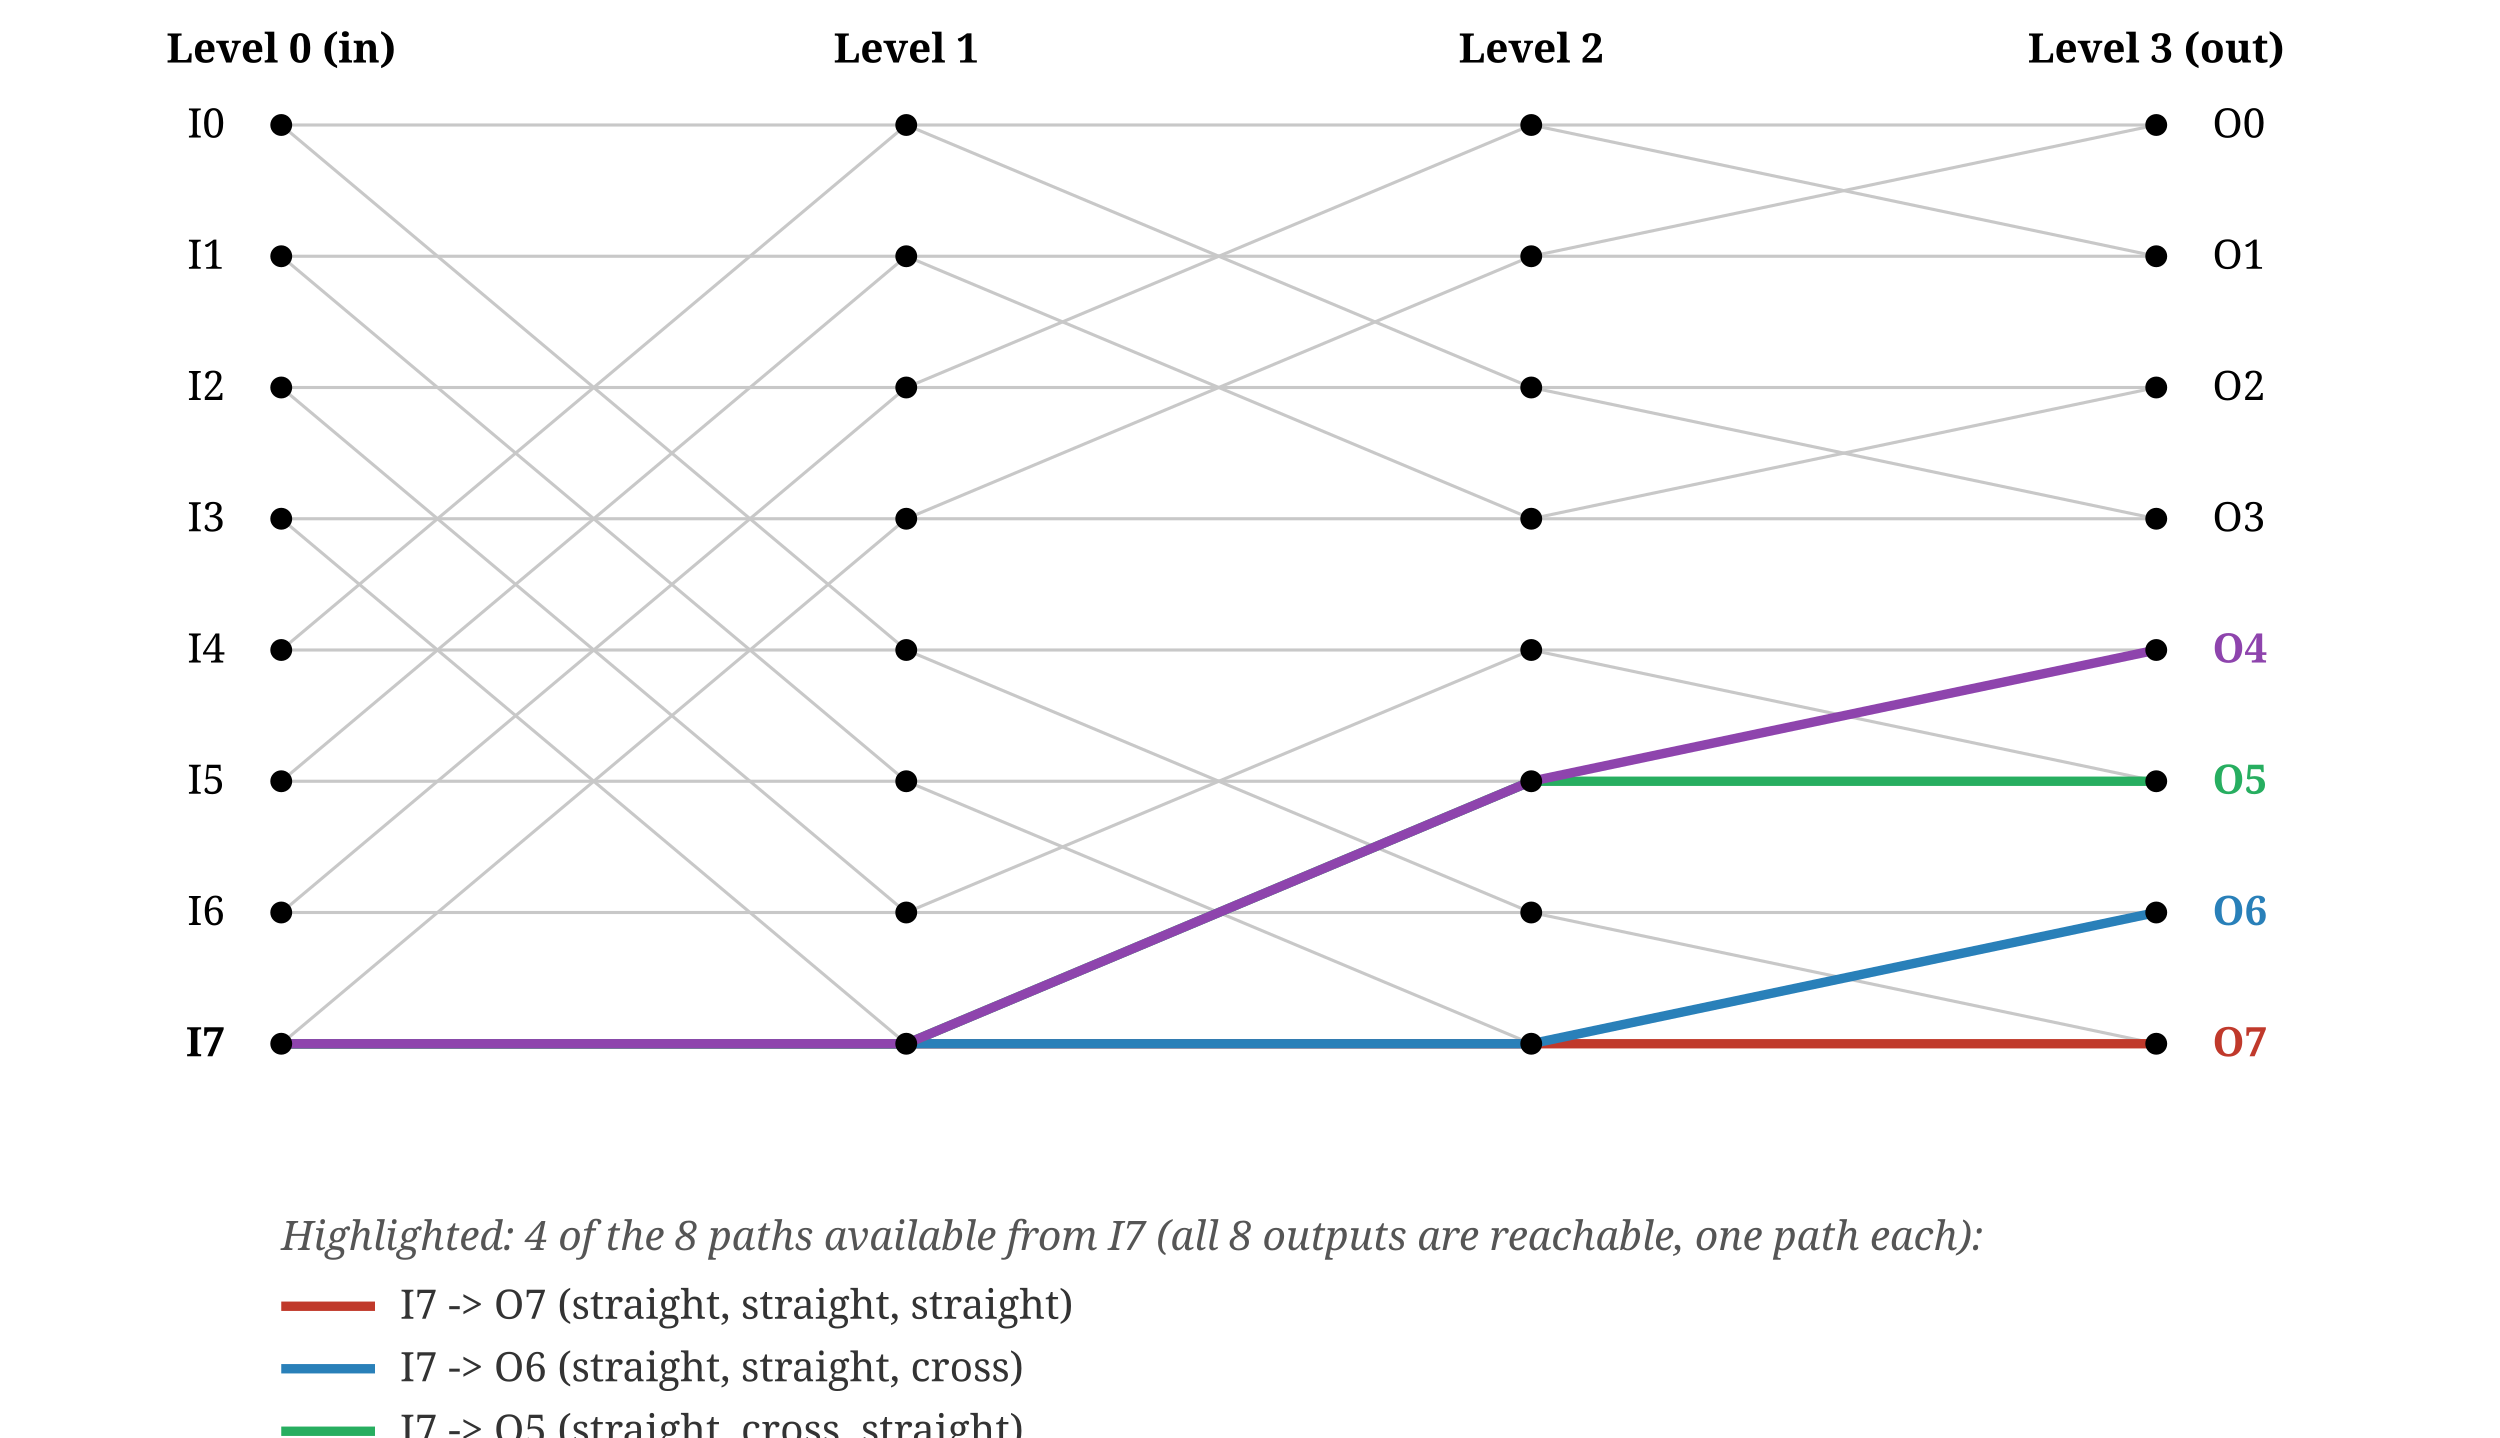
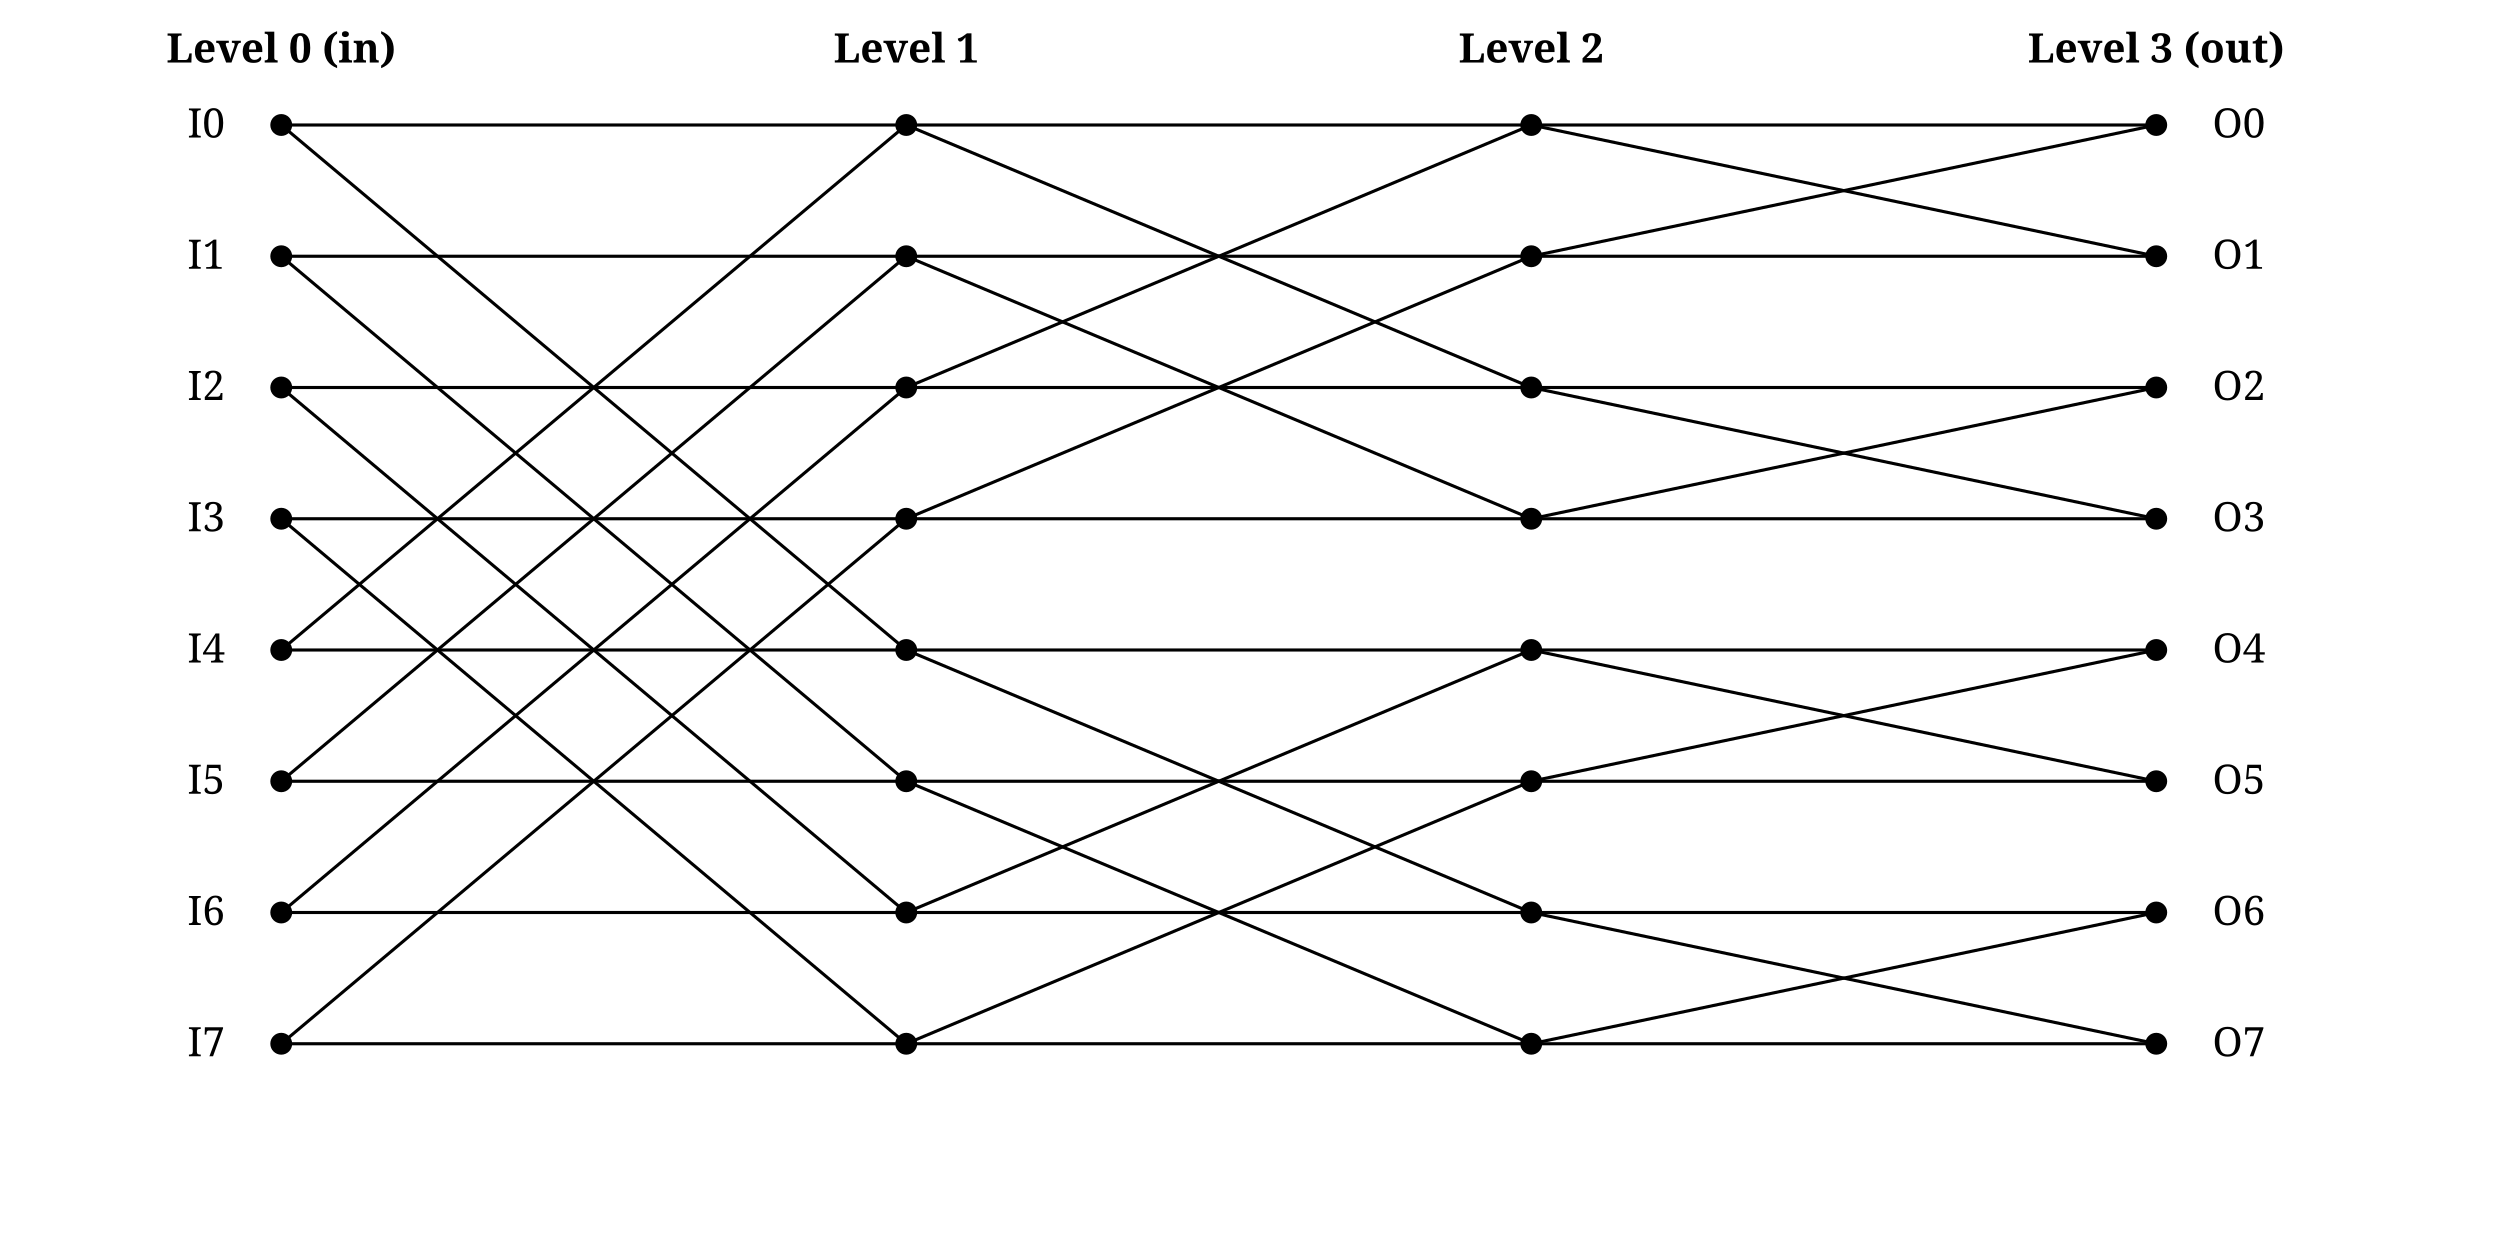
- <svg xmlns="http://www.w3.org/2000/svg" viewBox="0 0 800 460" font-family="Georgia, serif" font-size="13">
+ <svg xmlns="http://www.w3.org/2000/svg" viewBox="0 0 800 400" font-family="Georgia, serif" font-size="13">
+   <rect x="0" y="0" width="800" height="400" fill="none" />
  <text x="90" y="20" text-anchor="middle" font-weight="bold">Level 0 (in)</text>
  <text x="290" y="20" text-anchor="middle" font-weight="bold">Level 1</text>
  <text x="490" y="20" text-anchor="middle" font-weight="bold">Level 2</text>
  <text x="690" y="20" text-anchor="middle" font-weight="bold">Level 3 (out)</text>
-   <line x1="90" y1="40" x2="290" y2="40" stroke="#c8c8c8" stroke-width="1" />
-   <line x1="90" y1="208" x2="290" y2="208" stroke="#c8c8c8" stroke-width="1" />
-   <line x1="90" y1="40" x2="290" y2="208" stroke="#c8c8c8" stroke-width="1" />
-   <line x1="90" y1="208" x2="290" y2="40" stroke="#c8c8c8" stroke-width="1" />
-   <line x1="90" y1="82" x2="290" y2="82" stroke="#c8c8c8" stroke-width="1" />
-   <line x1="90" y1="250" x2="290" y2="250" stroke="#c8c8c8" stroke-width="1" />
-   <line x1="90" y1="82" x2="290" y2="250" stroke="#c8c8c8" stroke-width="1" />
-   <line x1="90" y1="250" x2="290" y2="82" stroke="#c8c8c8" stroke-width="1" />
-   <line x1="90" y1="124" x2="290" y2="124" stroke="#c8c8c8" stroke-width="1" />
-   <line x1="90" y1="292" x2="290" y2="292" stroke="#c8c8c8" stroke-width="1" />
-   <line x1="90" y1="124" x2="290" y2="292" stroke="#c8c8c8" stroke-width="1" />
-   <line x1="90" y1="292" x2="290" y2="124" stroke="#c8c8c8" stroke-width="1" />
-   <line x1="90" y1="166" x2="290" y2="166" stroke="#c8c8c8" stroke-width="1" />
-   <line x1="90" y1="334" x2="290" y2="334" stroke="#c8c8c8" stroke-width="1" />
-   <line x1="90" y1="166" x2="290" y2="334" stroke="#c8c8c8" stroke-width="1" />
-   <line x1="90" y1="334" x2="290" y2="166" stroke="#c8c8c8" stroke-width="1" />
-   <line x1="290" y1="40" x2="490" y2="40" stroke="#c8c8c8" stroke-width="1" />
-   <line x1="290" y1="124" x2="490" y2="124" stroke="#c8c8c8" stroke-width="1" />
-   <line x1="290" y1="40" x2="490" y2="124" stroke="#c8c8c8" stroke-width="1" />
-   <line x1="290" y1="124" x2="490" y2="40" stroke="#c8c8c8" stroke-width="1" />
-   <line x1="290" y1="82" x2="490" y2="82" stroke="#c8c8c8" stroke-width="1" />
-   <line x1="290" y1="166" x2="490" y2="166" stroke="#c8c8c8" stroke-width="1" />
-   <line x1="290" y1="82" x2="490" y2="166" stroke="#c8c8c8" stroke-width="1" />
-   <line x1="290" y1="166" x2="490" y2="82" stroke="#c8c8c8" stroke-width="1" />
-   <line x1="290" y1="208" x2="490" y2="208" stroke="#c8c8c8" stroke-width="1" />
-   <line x1="290" y1="292" x2="490" y2="292" stroke="#c8c8c8" stroke-width="1" />
-   <line x1="290" y1="208" x2="490" y2="292" stroke="#c8c8c8" stroke-width="1" />
-   <line x1="290" y1="292" x2="490" y2="208" stroke="#c8c8c8" stroke-width="1" />
-   <line x1="290" y1="250" x2="490" y2="250" stroke="#c8c8c8" stroke-width="1" />
-   <line x1="290" y1="334" x2="490" y2="334" stroke="#c8c8c8" stroke-width="1" />
-   <line x1="290" y1="250" x2="490" y2="334" stroke="#c8c8c8" stroke-width="1" />
-   <line x1="290" y1="334" x2="490" y2="250" stroke="#c8c8c8" stroke-width="1" />
-   <line x1="490" y1="40" x2="690" y2="40" stroke="#c8c8c8" stroke-width="1" />
-   <line x1="490" y1="82" x2="690" y2="82" stroke="#c8c8c8" stroke-width="1" />
-   <line x1="490" y1="40" x2="690" y2="82" stroke="#c8c8c8" stroke-width="1" />
-   <line x1="490" y1="82" x2="690" y2="40" stroke="#c8c8c8" stroke-width="1" />
-   <line x1="490" y1="124" x2="690" y2="124" stroke="#c8c8c8" stroke-width="1" />
-   <line x1="490" y1="166" x2="690" y2="166" stroke="#c8c8c8" stroke-width="1" />
-   <line x1="490" y1="124" x2="690" y2="166" stroke="#c8c8c8" stroke-width="1" />
-   <line x1="490" y1="166" x2="690" y2="124" stroke="#c8c8c8" stroke-width="1" />
-   <line x1="490" y1="208" x2="690" y2="208" stroke="#c8c8c8" stroke-width="1" />
-   <line x1="490" y1="250" x2="690" y2="250" stroke="#c8c8c8" stroke-width="1" />
-   <line x1="490" y1="208" x2="690" y2="250" stroke="#c8c8c8" stroke-width="1" />
-   <line x1="490" y1="250" x2="690" y2="208" stroke="#c8c8c8" stroke-width="1" />
-   <line x1="490" y1="292" x2="690" y2="292" stroke="#c8c8c8" stroke-width="1" />
-   <line x1="490" y1="334" x2="690" y2="334" stroke="#c8c8c8" stroke-width="1" />
-   <line x1="490" y1="292" x2="690" y2="334" stroke="#c8c8c8" stroke-width="1" />
-   <line x1="490" y1="334" x2="690" y2="292" stroke="#c8c8c8" stroke-width="1" />
-   <line x1="90" y1="334" x2="290" y2="334" stroke="#c0392b" stroke-width="3" />
-   <line x1="290" y1="334" x2="490" y2="334" stroke="#c0392b" stroke-width="3" />
-   <line x1="490" y1="334" x2="690" y2="334" stroke="#c0392b" stroke-width="3" />
-   <line x1="90" y1="334" x2="290" y2="334" stroke="#2980b9" stroke-width="3" />
-   <line x1="290" y1="334" x2="490" y2="334" stroke="#2980b9" stroke-width="3" />
-   <line x1="490" y1="334" x2="690" y2="292" stroke="#2980b9" stroke-width="3" />
-   <line x1="90" y1="334" x2="290" y2="334" stroke="#27ae60" stroke-width="3" />
-   <line x1="290" y1="334" x2="490" y2="250" stroke="#27ae60" stroke-width="3" />
-   <line x1="490" y1="250" x2="690" y2="250" stroke="#27ae60" stroke-width="3" />
-   <line x1="90" y1="334" x2="290" y2="334" stroke="#8e44ad" stroke-width="3" />
-   <line x1="290" y1="334" x2="490" y2="250" stroke="#8e44ad" stroke-width="3" />
-   <line x1="490" y1="250" x2="690" y2="208" stroke="#8e44ad" stroke-width="3" />
+   <line x1="90" y1="40" x2="290" y2="40" stroke="black" stroke-width="1" />
+   <line x1="90" y1="208" x2="290" y2="208" stroke="black" stroke-width="1" />
+   <line x1="90" y1="40" x2="290" y2="208" stroke="black" stroke-width="1" />
+   <line x1="90" y1="208" x2="290" y2="40" stroke="black" stroke-width="1" />
+   <line x1="90" y1="82" x2="290" y2="82" stroke="black" stroke-width="1" />
+   <line x1="90" y1="250" x2="290" y2="250" stroke="black" stroke-width="1" />
+   <line x1="90" y1="82" x2="290" y2="250" stroke="black" stroke-width="1" />
+   <line x1="90" y1="250" x2="290" y2="82" stroke="black" stroke-width="1" />
+   <line x1="90" y1="124" x2="290" y2="124" stroke="black" stroke-width="1" />
+   <line x1="90" y1="292" x2="290" y2="292" stroke="black" stroke-width="1" />
+   <line x1="90" y1="124" x2="290" y2="292" stroke="black" stroke-width="1" />
+   <line x1="90" y1="292" x2="290" y2="124" stroke="black" stroke-width="1" />
+   <line x1="90" y1="166" x2="290" y2="166" stroke="black" stroke-width="1" />
+   <line x1="90" y1="334" x2="290" y2="334" stroke="black" stroke-width="1" />
+   <line x1="90" y1="166" x2="290" y2="334" stroke="black" stroke-width="1" />
+   <line x1="90" y1="334" x2="290" y2="166" stroke="black" stroke-width="1" />
+   <line x1="290" y1="40" x2="490" y2="40" stroke="black" stroke-width="1" />
+   <line x1="290" y1="124" x2="490" y2="124" stroke="black" stroke-width="1" />
+   <line x1="290" y1="40" x2="490" y2="124" stroke="black" stroke-width="1" />
+   <line x1="290" y1="124" x2="490" y2="40" stroke="black" stroke-width="1" />
+   <line x1="290" y1="82" x2="490" y2="82" stroke="black" stroke-width="1" />
+   <line x1="290" y1="166" x2="490" y2="166" stroke="black" stroke-width="1" />
+   <line x1="290" y1="82" x2="490" y2="166" stroke="black" stroke-width="1" />
+   <line x1="290" y1="166" x2="490" y2="82" stroke="black" stroke-width="1" />
+   <line x1="290" y1="208" x2="490" y2="208" stroke="black" stroke-width="1" />
+   <line x1="290" y1="292" x2="490" y2="292" stroke="black" stroke-width="1" />
+   <line x1="290" y1="208" x2="490" y2="292" stroke="black" stroke-width="1" />
+   <line x1="290" y1="292" x2="490" y2="208" stroke="black" stroke-width="1" />
+   <line x1="290" y1="250" x2="490" y2="250" stroke="black" stroke-width="1" />
+   <line x1="290" y1="334" x2="490" y2="334" stroke="black" stroke-width="1" />
+   <line x1="290" y1="250" x2="490" y2="334" stroke="black" stroke-width="1" />
+   <line x1="290" y1="334" x2="490" y2="250" stroke="black" stroke-width="1" />
+   <line x1="490" y1="40" x2="690" y2="40" stroke="black" stroke-width="1" />
+   <line x1="490" y1="82" x2="690" y2="82" stroke="black" stroke-width="1" />
+   <line x1="490" y1="40" x2="690" y2="82" stroke="black" stroke-width="1" />
+   <line x1="490" y1="82" x2="690" y2="40" stroke="black" stroke-width="1" />
+   <line x1="490" y1="124" x2="690" y2="124" stroke="black" stroke-width="1" />
+   <line x1="490" y1="166" x2="690" y2="166" stroke="black" stroke-width="1" />
+   <line x1="490" y1="124" x2="690" y2="166" stroke="black" stroke-width="1" />
+   <line x1="490" y1="166" x2="690" y2="124" stroke="black" stroke-width="1" />
+   <line x1="490" y1="208" x2="690" y2="208" stroke="black" stroke-width="1" />
+   <line x1="490" y1="250" x2="690" y2="250" stroke="black" stroke-width="1" />
+   <line x1="490" y1="208" x2="690" y2="250" stroke="black" stroke-width="1" />
+   <line x1="490" y1="250" x2="690" y2="208" stroke="black" stroke-width="1" />
+   <line x1="490" y1="292" x2="690" y2="292" stroke="black" stroke-width="1" />
+   <line x1="490" y1="334" x2="690" y2="334" stroke="black" stroke-width="1" />
+   <line x1="490" y1="292" x2="690" y2="334" stroke="black" stroke-width="1" />
+   <line x1="490" y1="334" x2="690" y2="292" stroke="black" stroke-width="1" />
  <circle cx="90" cy="40" r="3.5" fill="black" />
  <circle cx="90" cy="82" r="3.5" fill="black" />
  <circle cx="90" cy="124" r="3.5" fill="black" />
  <circle cx="90" cy="166" r="3.5" fill="black" />
  <circle cx="90" cy="208" r="3.5" fill="black" />
  <circle cx="90" cy="250" r="3.5" fill="black" />
  <circle cx="90" cy="292" r="3.5" fill="black" />
  <circle cx="90" cy="334" r="3.5" fill="black" />
  <text x="72" y="44" text-anchor="end">I0</text>
  <text x="72" y="86" text-anchor="end">I1</text>
  <text x="72" y="128" text-anchor="end">I2</text>
  <text x="72" y="170" text-anchor="end">I3</text>
  <text x="72" y="212" text-anchor="end">I4</text>
  <text x="72" y="254" text-anchor="end">I5</text>
  <text x="72" y="296" text-anchor="end">I6</text>
-   <text x="72" y="338" text-anchor="end" font-weight="bold">I7</text>
+   <text x="72" y="338" text-anchor="end">I7</text>
  <circle cx="290" cy="40" r="3.5" fill="black" />
  <circle cx="290" cy="82" r="3.5" fill="black" />
  <circle cx="290" cy="124" r="3.5" fill="black" />
  <circle cx="290" cy="166" r="3.5" fill="black" />
  <circle cx="290" cy="208" r="3.5" fill="black" />
  <circle cx="290" cy="250" r="3.5" fill="black" />
  <circle cx="290" cy="292" r="3.5" fill="black" />
  <circle cx="290" cy="334" r="3.5" fill="black" />
  <circle cx="490" cy="40" r="3.5" fill="black" />
  <circle cx="490" cy="82" r="3.5" fill="black" />
  <circle cx="490" cy="124" r="3.5" fill="black" />
  <circle cx="490" cy="166" r="3.5" fill="black" />
  <circle cx="490" cy="208" r="3.5" fill="black" />
  <circle cx="490" cy="250" r="3.5" fill="black" />
  <circle cx="490" cy="292" r="3.5" fill="black" />
  <circle cx="490" cy="334" r="3.5" fill="black" />
  <circle cx="690" cy="40" r="3.5" fill="black" />
  <circle cx="690" cy="82" r="3.5" fill="black" />
  <circle cx="690" cy="124" r="3.5" fill="black" />
  <circle cx="690" cy="166" r="3.5" fill="black" />
  <circle cx="690" cy="208" r="3.5" fill="black" />
  <circle cx="690" cy="250" r="3.5" fill="black" />
  <circle cx="690" cy="292" r="3.5" fill="black" />
  <circle cx="690" cy="334" r="3.5" fill="black" />
  <text x="708" y="44" text-anchor="start">O0</text>
  <text x="708" y="86" text-anchor="start">O1</text>
  <text x="708" y="128" text-anchor="start">O2</text>
  <text x="708" y="170" text-anchor="start">O3</text>
-   <text x="708" y="212" text-anchor="start" fill="#8e44ad" font-weight="bold">O4</text>
-   <text x="708" y="254" text-anchor="start" fill="#27ae60" font-weight="bold">O5</text>
-   <text x="708" y="296" text-anchor="start" fill="#2980b9" font-weight="bold">O6</text>
-   <text x="708" y="338" text-anchor="start" fill="#c0392b" font-weight="bold">O7</text>
-   <text x="90" y="400" font-style="italic" fill="#555">Highlighted: 4 of the 8 paths available from I7 (all 8 outputs are reachable, one path each):</text>
-   <line x1="90" y1="418" x2="120" y2="418" stroke="#c0392b" stroke-width="3" />
-   <text x="128" y="422" fill="#333">I7 -&gt; O7 (straight, straight, straight)</text>
-   <line x1="90" y1="438" x2="120" y2="438" stroke="#2980b9" stroke-width="3" />
-   <text x="128" y="442" fill="#333">I7 -&gt; O6 (straight, straight, cross)</text>
-   <line x1="90" y1="458" x2="120" y2="458" stroke="#27ae60" stroke-width="3" />
-   <text x="128" y="462" fill="#333">I7 -&gt; O5 (straight, cross, straight)</text>
-   <line x1="90" y1="478" x2="120" y2="478" stroke="#8e44ad" stroke-width="3" />
-   <text x="128" y="482" fill="#333">I7 -&gt; O4 (straight, cross, cross)</text>
+   <text x="708" y="212" text-anchor="start">O4</text>
+   <text x="708" y="254" text-anchor="start">O5</text>
+   <text x="708" y="296" text-anchor="start">O6</text>
+   <text x="708" y="338" text-anchor="start">O7</text>
</svg>
